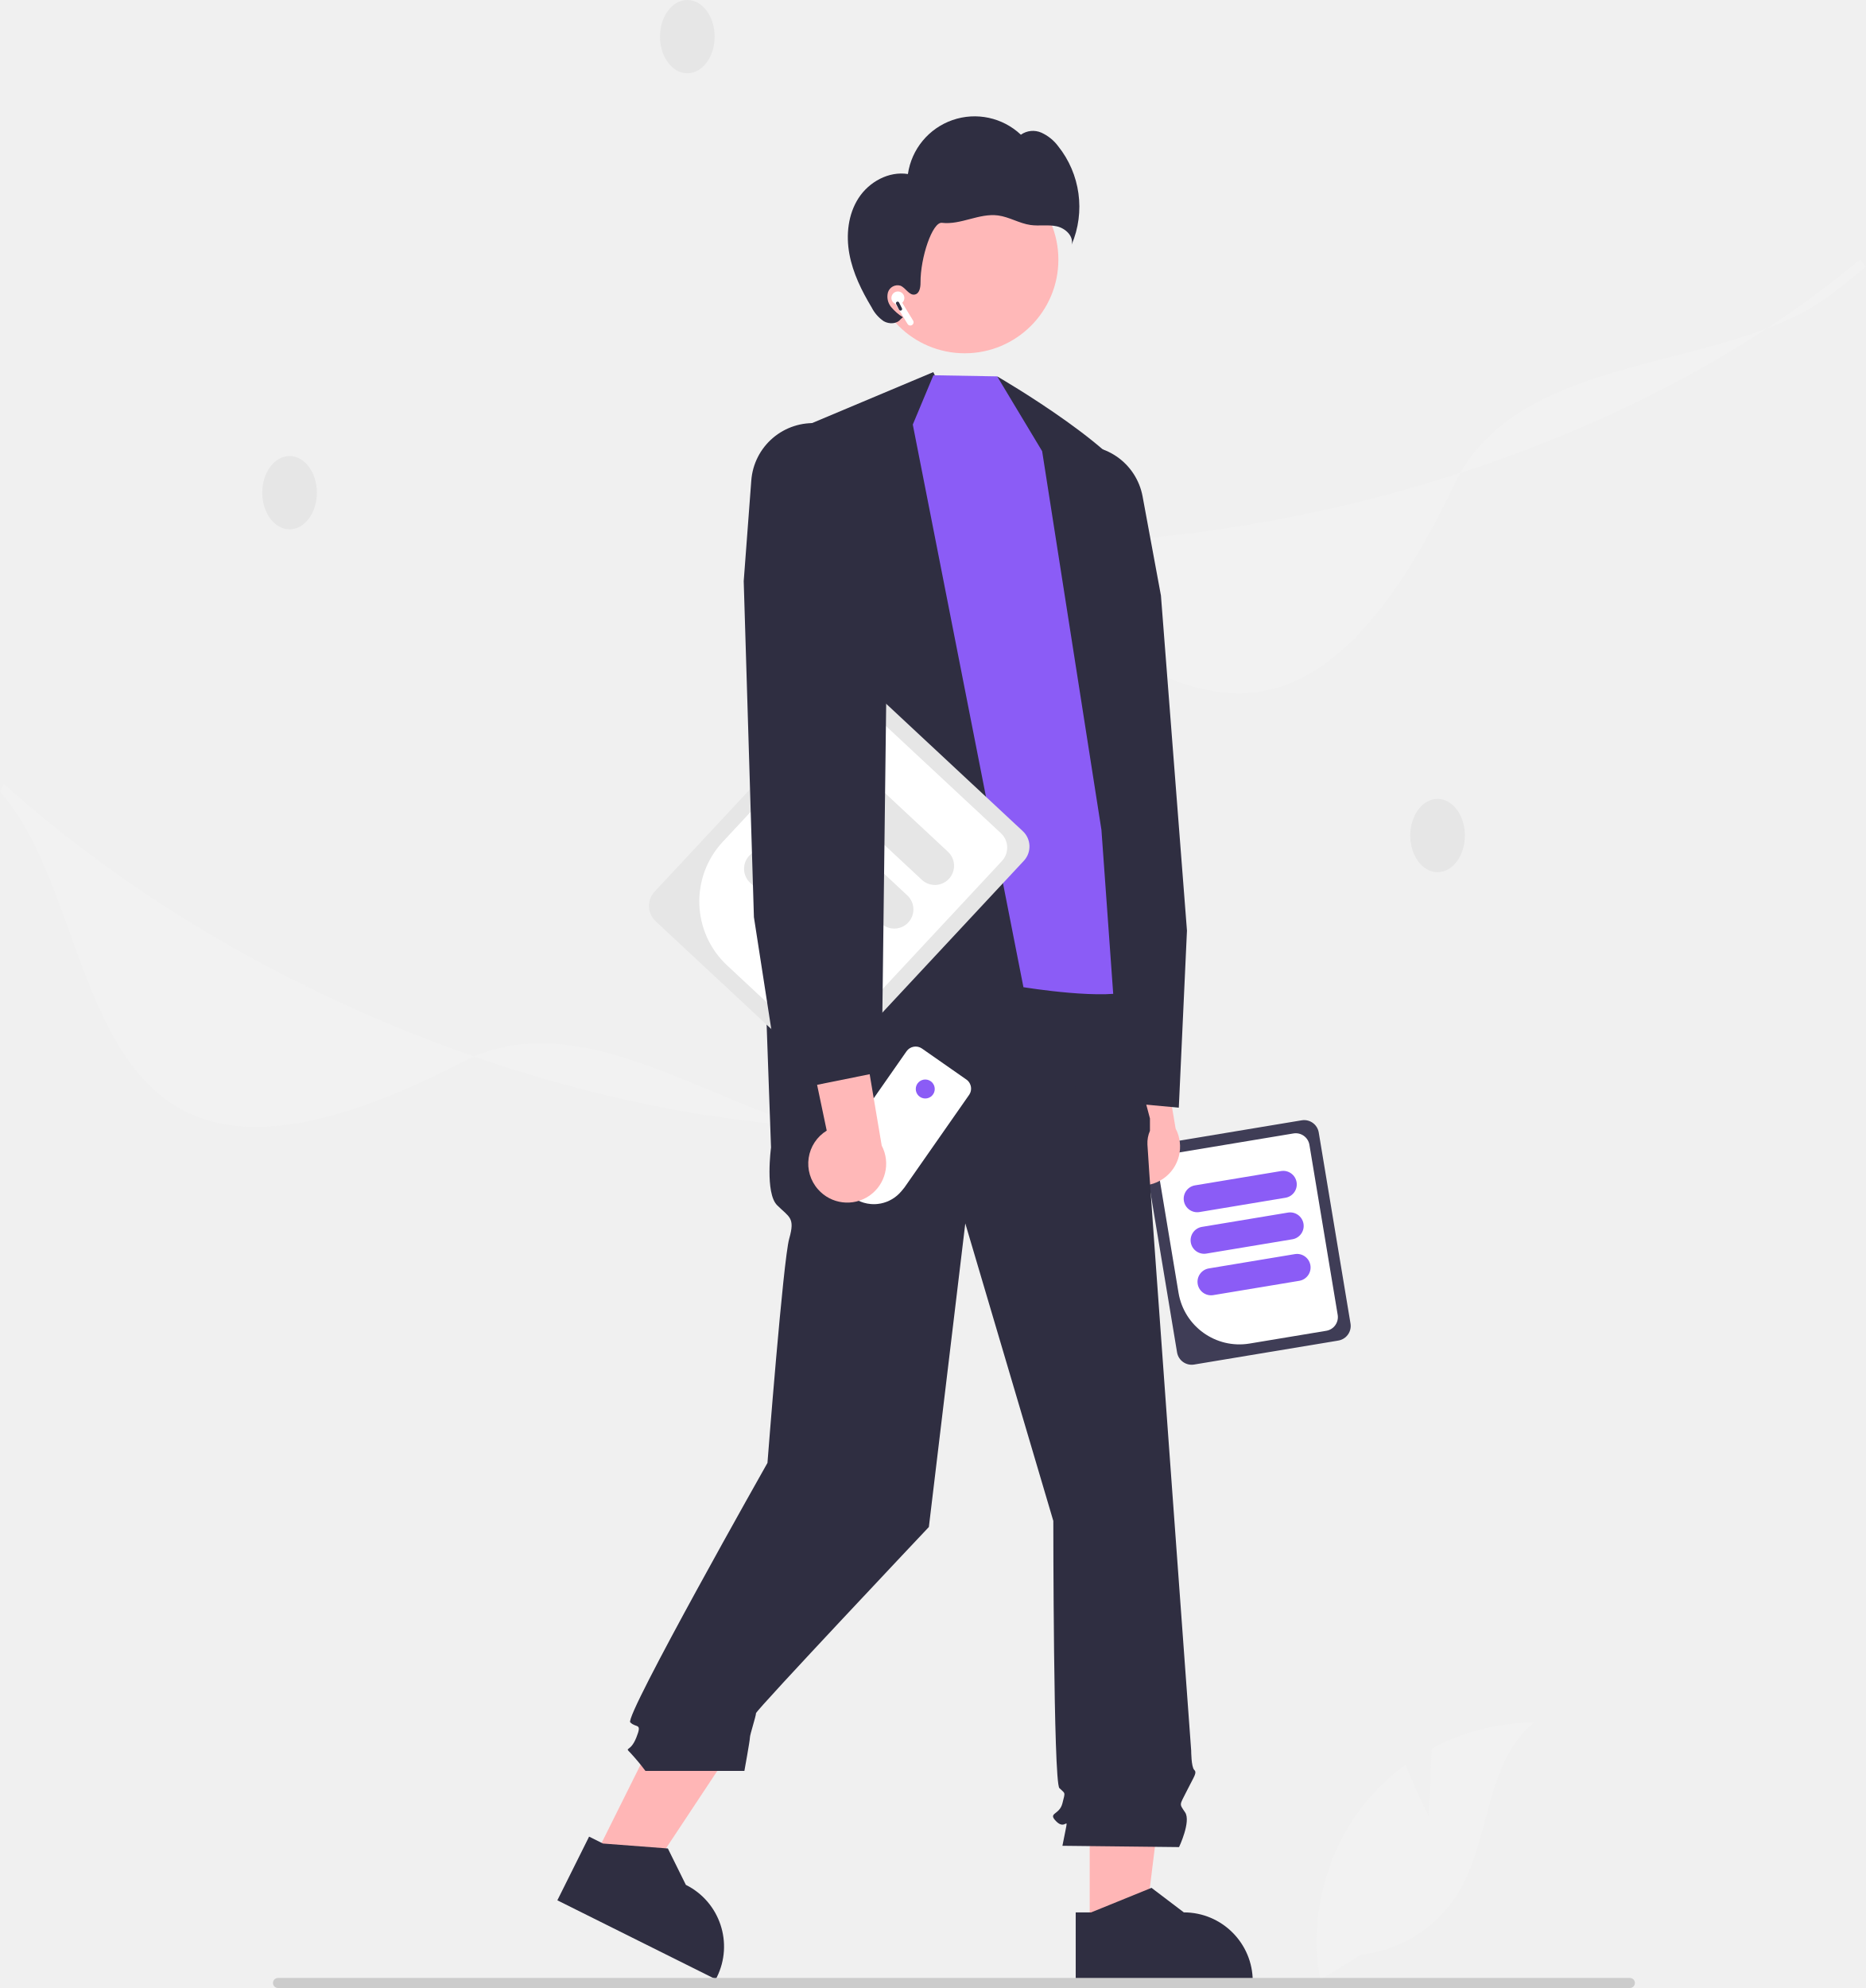
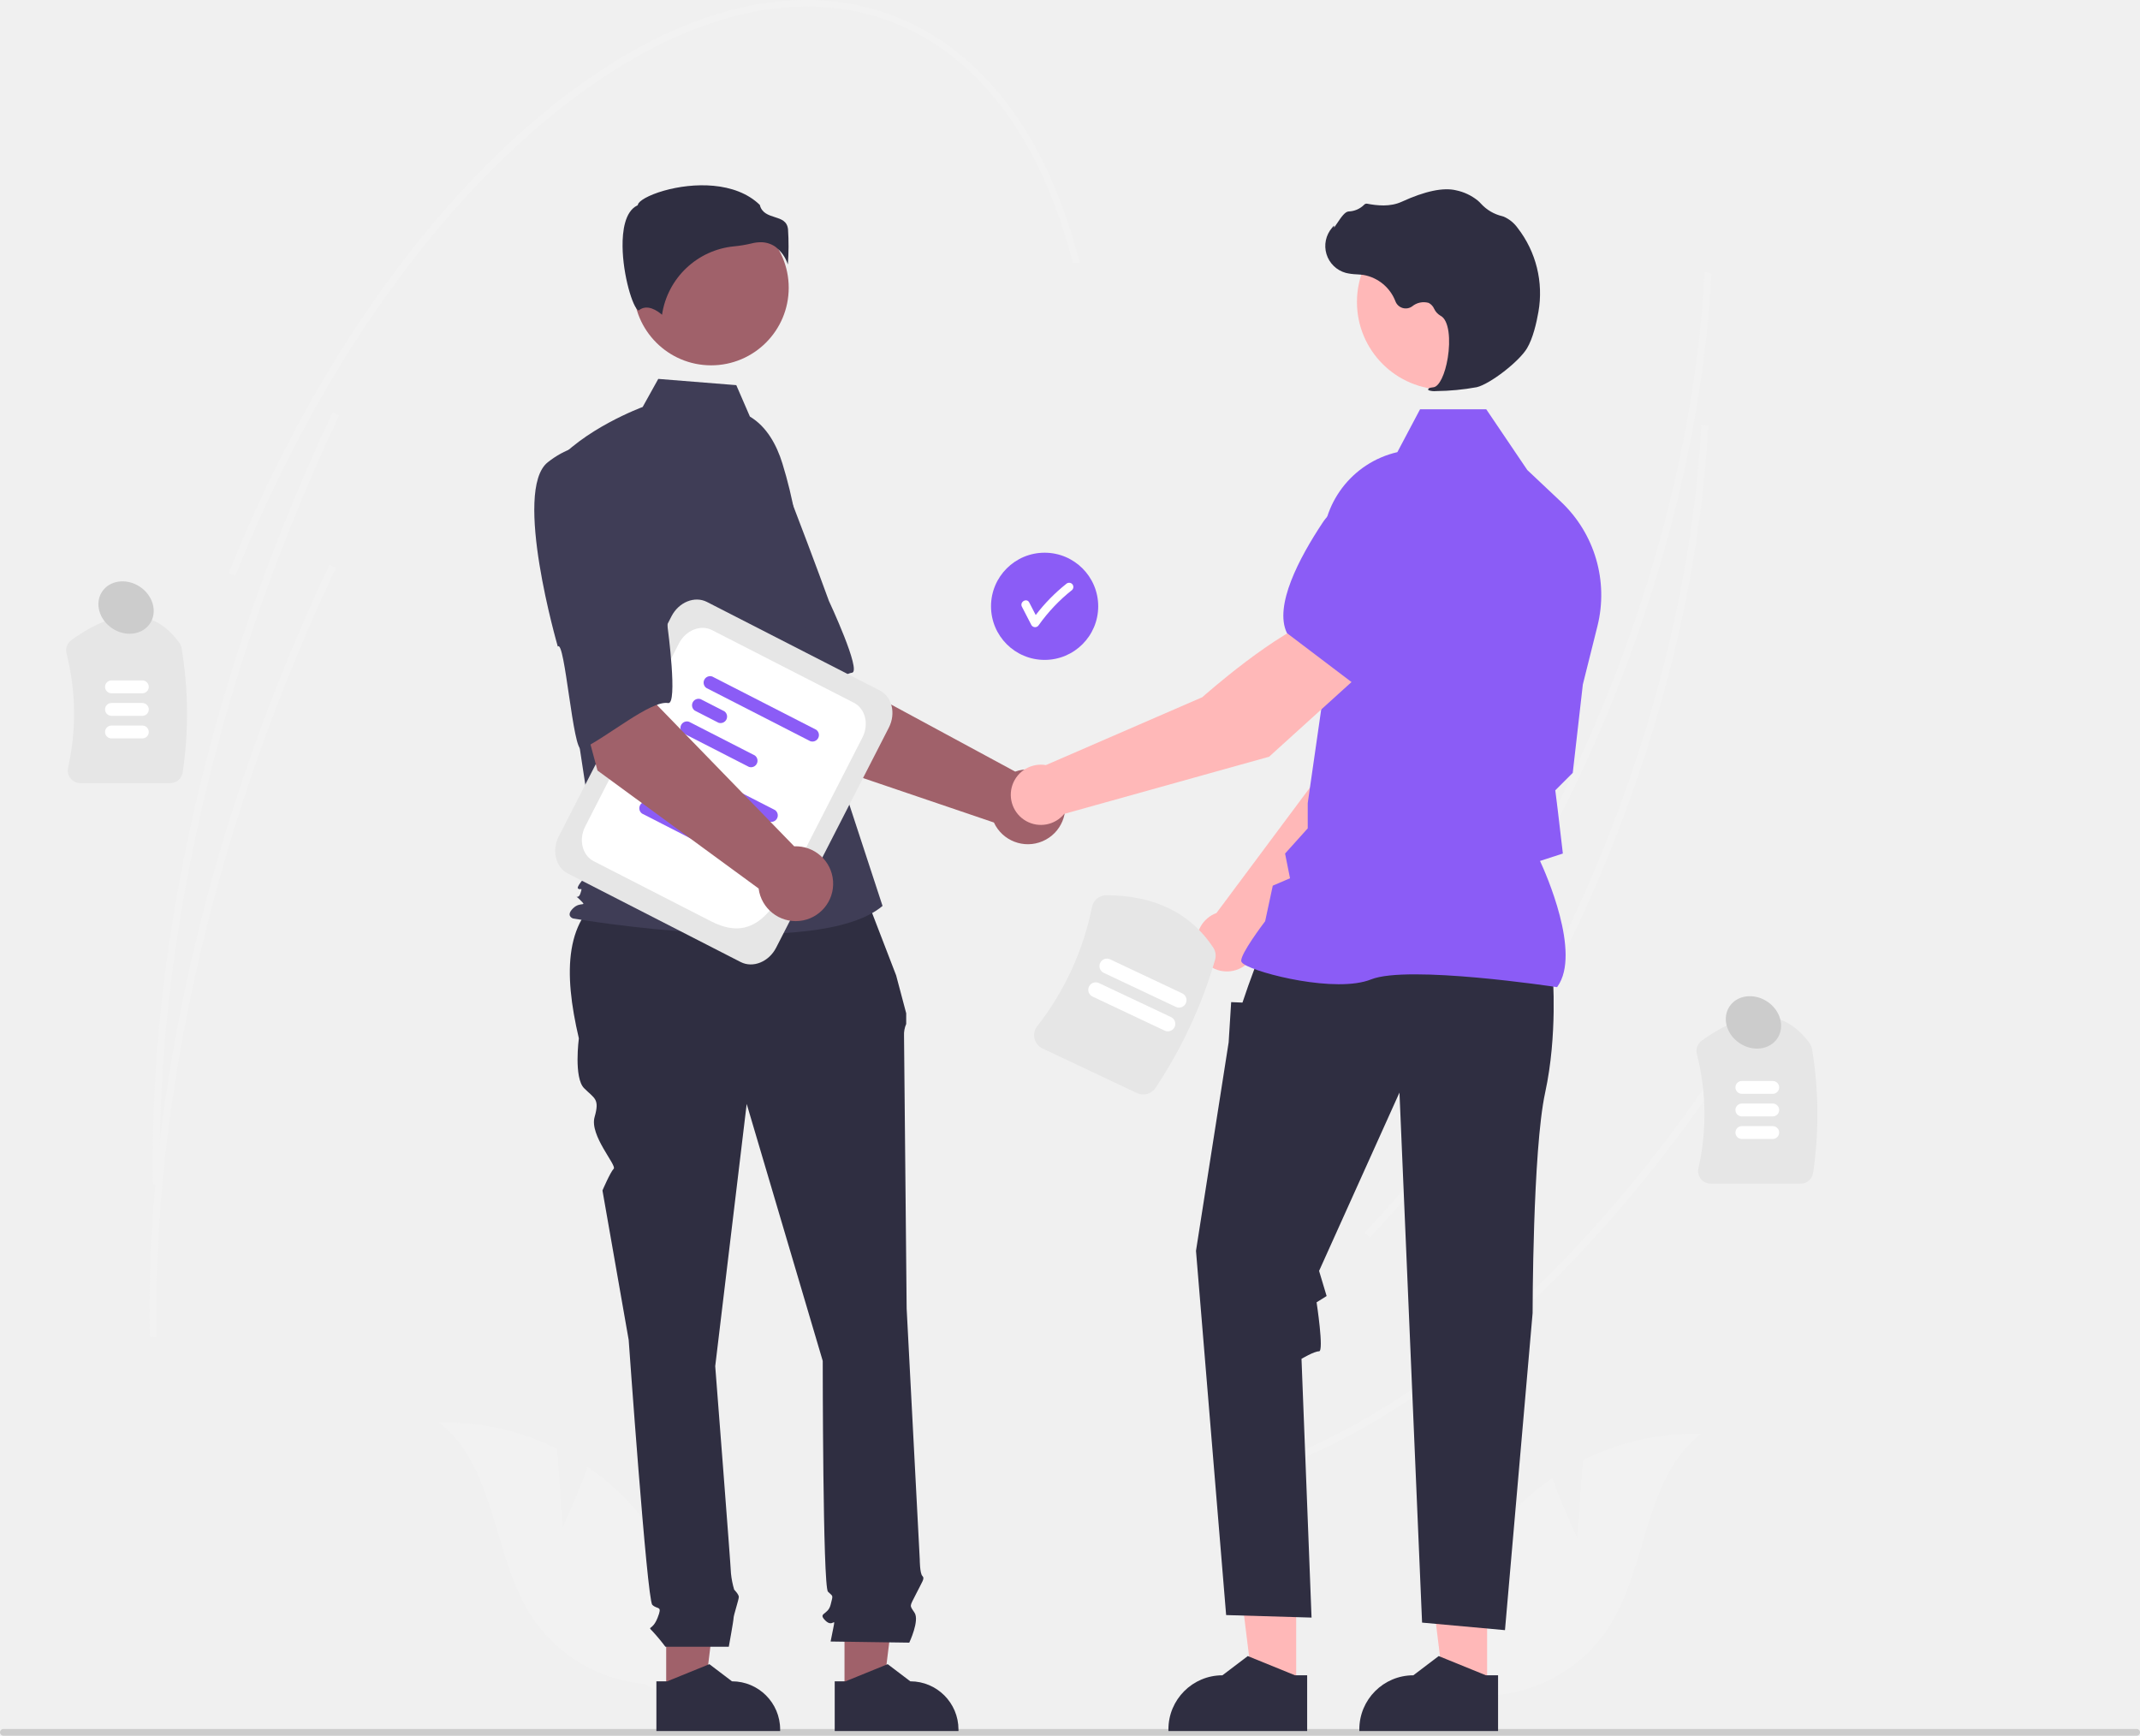
- <svg xmlns="http://www.w3.org/2000/svg" data-name="Layer 1" width="577.009" height="614.651" viewBox="0 0 577.009 614.651">
-   <path d="M582.477,494.539c-40.413,0-86.857-44.846-127.949-23.539-124.415,64.514-107.289-43.44-143.032-83.589l1.173-2.354c39.439,35.363,88.679,64.135,142.399,83.205,48.546,17.235,97.455,25.22,141.423,23.113l.076,2.829Q589.602,494.541,582.477,494.539Z" transform="translate(-311.4957 -142.6747)" fill="#f2f2f2" />
-   <path d="M877.474,233.885c-32.216,24.4-96.316,16.691-116.208,58.487-60.228,126.545-111.754,30.148-164.488,19.724l-.486-2.585c52.79,4.378,109.414-2.415,163.751-19.648,49.104-15.571,92.915-38.736,126.692-66.962l1.769,2.209Q883.155,229.584,877.474,233.885Z" transform="translate(-311.4957 -142.6747)" fill="#f2f2f2" />
-   <ellipse cx="89.545" cy="152.327" rx="8.447" ry="11.327" fill="#e6e6e6" />
-   <ellipse cx="444.545" cy="258.327" rx="8.447" ry="11.327" fill="#e6e6e6" />
-   <ellipse cx="212.545" cy="11.327" rx="8.447" ry="11.327" fill="#e6e6e6" />
-   <path d="M675.485,560.806l-9.823-59.076a4.577,4.577,0,0,1,3.76-5.26l44.615-7.419a4.577,4.577,0,0,1,5.26,3.76l9.824,59.076a4.577,4.577,0,0,1-3.76,5.26l-44.615,7.419A4.577,4.577,0,0,1,675.485,560.806Z" transform="translate(-311.4957 -142.6747)" fill="#3f3d56" />
-   <path d="M675.94,542.393l-6.315-37.979a4.286,4.286,0,0,1,3.521-4.926l38.343-6.376a4.287,4.287,0,0,1,4.926,3.521l8.742,52.569a4.287,4.287,0,0,1-3.522,4.926l-23.753,3.95A19.094,19.094,0,0,1,675.94,542.393Z" transform="translate(-311.4957 -142.6747)" fill="#fff" />
-   <path d="M677.595,513.979a4.189,4.189,0,0,1,3.441-4.814l26.598-4.423a4.184,4.184,0,1,1,1.373,8.255l-26.598,4.423A4.189,4.189,0,0,1,677.595,513.979Z" transform="translate(-311.4957 -142.6747)" fill="#8b5cf6" />
-   <path d="M679.73,526.819a4.189,4.189,0,0,1,3.441-4.814l26.598-4.423a4.184,4.184,0,1,1,1.373,8.255l-26.598,4.423A4.189,4.189,0,0,1,679.73,526.819Z" transform="translate(-311.4957 -142.6747)" fill="#8b5cf6" />
-   <path d="M681.865,539.66a4.189,4.189,0,0,1,3.441-4.814l26.598-4.423a4.184,4.184,0,1,1,1.373,8.255l-26.598,4.423A4.189,4.189,0,0,1,681.865,539.66Z" transform="translate(-311.4957 -142.6747)" fill="#8b5cf6" />
-   <path d="M655.34,505.125a11.967,11.967,0,0,1,2.691-18.151L642.469,412.873l20.626,7.93,11.941,70.792a12.031,12.031,0,0,1-19.696,13.529Z" transform="translate(-311.4957 -142.6747)" fill="#ffb8b8" />
-   <polygon points="336.978 596.816 353.955 596.815 362.032 531.329 336.975 531.33 336.978 596.816" fill="#ffb6b6" />
-   <path d="M644.143,733.947l4.779-0,18.657-7.587,10,7.586h.001a21.309,21.309,0,0,1,21.308,21.307v.692l-54.743.002Z" transform="translate(-311.4957 -142.6747)" fill="#2f2e41" />
-   <polygon points="183.573 574.742 198.768 582.315 235.209 527.31 212.783 516.133 183.573 574.742" fill="#ffb6b6" />
-   <path d="M493.665,710.524l4.277,2.132,20.082,1.532L523.59,725.438l.001.001a21.309,21.309,0,0,1,9.565,28.575l-.309.62L483.852,730.215Z" transform="translate(-311.4957 -142.6747)" fill="#2f2e41" />
-   <path d="M655.995,442.078l-107.949,2.816,1.877,52.567s-1.877,14.08,1.877,17.835,5.632,3.755,3.755,10.326-6.731,69.353-6.731,69.353-44.305,78.339-42.428,80.217,3.755,0,1.877,4.693-3.755,2.816-1.877,4.693a69.136,69.136,0,0,1,4.693,5.632h30.598s1.711-9.387,1.711-10.326,1.877-6.571,1.877-7.51,53.459-57.578,53.459-57.578l11.264-93.869,27.222,91.991s0,80.727,1.877,82.605,1.877.939.939,4.693-4.693,2.816-1.877,5.632,3.755-1.877,2.816,2.816l-.939,4.693,36.064.403s3.755-7.912,1.877-10.728-1.765-2.047.526-6.656,3.229-5.547,2.29-6.486-.939-5.931-.939-5.931S666.321,499.338,666.321,496.522a9.363,9.363,0,0,1,.78-4.223v-3.822L663.505,474.932Z" transform="translate(-311.4957 -142.6747)" fill="#2f2e41" />
-   <path d="M753.306,704.211l.931-20.943a67.64,67.64,0,0,1,31.55-7.986c-15.153,12.389-13.259,36.269-23.532,52.929A40.686,40.686,0,0,1,732.42,747.012l-12.68,7.764a68.176,68.176,0,0,1,14.37-55.246A65.855,65.855,0,0,1,746.212,688.284C749.249,696.292,753.306,704.211,753.306,704.211Z" transform="translate(-311.4957 -142.6747)" fill="#f2f2f2" />
-   <polygon points="288.604 115.052 342.675 224.404 332.096 357.116 263.002 350.803 250.612 131.022 288.604 115.052" fill="#2f2e41" />
-   <path d="M676.025,485.14l-31.596-2.888-.049-.401L623.177,306.291l4.745-13.156a19.265,19.265,0,0,1,14.414-12.327V280.808a19.181,19.181,0,0,1,22.488,15.343l5.674,30.649,8.05,103.603Z" transform="translate(-311.4957 -142.6747)" fill="#2f2e41" />
-   <path d="M593.763,273.943l6.372-15.246,19.722.346,20.565,29.09,21.585,90.773s7.753,66.31,0,69.81-34.029-.822-34.029-.822Z" transform="translate(-311.4957 -142.6747)" fill="#8b5cf6" />
-   <path d="M619.857,259.044s42.483,24.558,44.145,37.377,7.225,169.719,7.225,169.719l-15.023-9.708-4.106-57.184L633.762,282.169Z" transform="translate(-311.4957 -142.6747)" fill="#2f2e41" />
-   <circle cx="298.333" cy="80.273" r="28.954" fill="#ffb8b8" />
-   <path d="M576.987,203.923c3.251-5.03,9.352-8.382,15.267-7.44a20.848,20.848,0,0,1,34.932-12.16,6.483,6.483,0,0,1,6.34-.634,13.367,13.367,0,0,1,5.151,4.134,30.001,30.001,0,0,1,4.198,30.52c.723-2.628-1.911-5.1-4.571-5.69-2.661-.59-5.452-.032-8.15-.416-3.458-.492-6.567-2.498-10.031-2.95-2.911-.379-5.838.367-8.677,1.115-2.839.748-5.759,1.511-8.674,1.165-2.915-.346-6.67,10.702-6.62,18.483.01,1.475-.294,3.368-1.735,3.681-1.775.385-2.803-2.064-4.492-2.732a3.125,3.125,0,0,0-3.833,2.038,5.095,5.095,0,0,0,.973,4.563,15.056,15.056,0,0,0,3.65,3.166l-.696.579c-1.157,1.529-3.558,1.595-5.226.649a11.278,11.278,0,0,1-3.752-4.272c-3.086-5.133-5.793-10.601-6.882-16.49S573.736,208.953,576.987,203.923Z" transform="translate(-311.4957 -142.6747)" fill="#2f2e41" />
-   <path d="M513.921,418.352l57.845-62.06a6.484,6.484,0,0,1,9.154-.322l46.869,43.686a6.484,6.484,0,0,1,.322,9.154l-57.845,62.06a6.484,6.484,0,0,1-9.154.322l-46.869-43.686A6.484,6.484,0,0,1,513.921,418.352Z" transform="translate(-311.4957 -142.6747)" fill="#e6e6e6" />
-   <path d="M534.988,402.958l37.188-39.898a6.072,6.072,0,0,1,8.573-.301l40.28,37.545a6.073,6.073,0,0,1,.302,8.573l-51.475,55.225a6.073,6.073,0,0,1-8.573.301l-24.953-23.258A27.049,27.049,0,0,1,534.988,402.958Z" transform="translate(-311.4957 -142.6747)" fill="#fff" />
-   <path d="M568.322,380.271a5.934,5.934,0,0,1,8.377-.294l27.942,26.045a5.927,5.927,0,0,1-8.083,8.672l-27.942-26.045A5.934,5.934,0,0,1,568.322,380.271Z" transform="translate(-311.4957 -142.6747)" fill="#e6e6e6" />
-   <path d="M555.749,393.761a5.934,5.934,0,0,1,8.377-.294l27.942,26.045a5.927,5.927,0,1,1-8.083,8.672L556.043,402.138A5.934,5.934,0,0,1,555.749,393.761Z" transform="translate(-311.4957 -142.6747)" fill="#e6e6e6" />
-   <path d="M543.176,407.25a5.934,5.934,0,0,1,8.377-.294L579.495,433a5.927,5.927,0,0,1-8.083,8.672L543.47,415.627A5.934,5.934,0,0,1,543.176,407.25Z" transform="translate(-311.4957 -142.6747)" fill="#e6e6e6" />
-   <path d="M611.162,481.22l-19.999,28.636-.932,1.123a11.106,11.106,0,0,1-6.34,3.785q-.528.106-1.06.159a10.832,10.832,0,0,1-1.318.054c-.252-.004-.504-.018-.755-.04a11.078,11.078,0,0,1-4.177-1.217l-8.532-5.959a3.423,3.423,0,0,1-1.364-1.981,3.474,3.474,0,0,1-.083-1.217,3.42,3.42,0,0,1,.598-1.587l24.625-35.261a3.441,3.441,0,0,1,4.786-.85l13.703,9.57c.032.023.064.046.096.069.02.015.041.031.06.047.028.02.054.042.08.064.034.027.066.055.097.083.029.026.057.053.086.08l.017.016c.036.035.071.07.105.106.034.036.068.073.1.11.023.027.046.055.069.082l.002.003c.066.082.128.168.186.257.019.027.036.055.053.083l.008.012c.014.023.028.045.04.068.04.067.077.137.112.208a3.533,3.533,0,0,1,.153.36c.015.039.027.079.039.119.011.032.021.065.03.099l.003.007.004.013c.009.029.017.058.024.086.014.055.027.111.038.167.003.015.007.03.009.046.003.015.005.031.008.047.003.015.005.031.008.045l.004.024c.007.046.012.091.017.136.006.057.011.114.014.171.003.047.005.094.006.14.001.043.001.084 0.0.127a.29.29,0,0,1-.001.032c-0.0.044-.003.087-.005.13-.007.109-.019.218-.036.325-.007.04-.014.079-.022.119-.009.048-.02.096-.031.143-.004.018-.009.036-.013.053-.007.026-.014.052-.021.078-.008.029-.017.058-.026.086l-.022.068c-.014.041-.028.08-.043.12-.009.024-.018.047-.028.071a3.435,3.435,0,0,1-.247.493c-.012.019-.024.038-.036.058C611.221,481.134,611.192,481.177,611.162,481.22Z" transform="translate(-311.4957 -142.6747)" fill="#fff" />
-   <circle cx="286.123" cy="336.698" r="2.936" fill="#8b5cf6" />
-   <path d="M564.455,510.394a11.967,11.967,0,0,1,2.691-18.151l-15.562-74.101,20.626,7.93,11.941,70.792A12.031,12.031,0,0,1,564.455,510.394Z" transform="translate(-311.4957 -142.6747)" fill="#ffb8b8" />
-   <path d="M553.028,480.325l-8.395-54.087-3.154-103.876,2.344-31.134a19.18,19.18,0,0,1,20.706-17.673,19.266,19.266,0,0,1,15.657,10.704l6.133,12.569-2.19,177.226Z" transform="translate(-311.4957 -142.6747)" fill="#2f2e41" />
-   <path d="M817.065,755.772a1.549,1.549,0,0,1-1.553,1.553H397.462a1.553,1.553,0,0,1,0-3.106H815.512A1.549,1.549,0,0,1,817.065,755.772Z" transform="translate(-311.4957 -142.6747)" fill="#ccc" />
-   <path d="M587.156,234.683a2,2,0,1,1,3.34,1.593l3.361,5.524a1,1,0,0,1-1.709,1.04l-3.78-6.211A1.995,1.995,0,0,1,587.156,234.683Z" transform="translate(-311.4957 -142.6747)" fill="#fff" />
-   <rect x="589.01" y="235.82" width="1" height="3" rx="0.5" transform="translate(911.2402 41.08244) rotate(153.2366)" fill="#2f2e41" />
+ <svg xmlns="http://www.w3.org/2000/svg" data-name="Layer 1" width="758.67" height="615.326" viewBox="0 0 758.67 615.326">
+   <path d="M826.33,254.42c-3.941,43.423-15.169,89.211-32.778,133.39-21.775,54.633-51.526,102.754-86.037,139.159l-1.915-1.67c34.344-36.231,63.959-84.139,85.643-138.546,19.597-49.167,31.254-100.332,33.724-147.942l2.447.41Q827.027,246.764,826.33,254.42Z" transform="translate(-220.665 -142.3368)" fill="#f2f2f2" />
+   <path d="M842.027,506.615c-48.472,77.116-107.28,132.216-165.59,155.148l-1.18-2.163C733.164,636.826,791.627,582.009,839.878,505.245Z" transform="translate(-220.665 -142.3368)" fill="#f2f2f2" />
+   <path d="M825.154,308.484c-3.941,43.423-15.169,89.211-32.778,133.39C770.601,496.506,740.85,544.627,706.34,581.033l-1.915-1.67c34.344-36.231,63.959-84.139,85.643-138.546,19.597-49.167,31.254-100.332,33.724-147.942l2.447.41Q825.85,300.827,825.154,308.484Z" transform="translate(-220.665 -142.3368)" fill="#f2f2f2" />
+   <path d="M280.991,419.965H249.187a4.501,4.501,0,0,1-3.535-1.703,4.408,4.408,0,0,1-.863-3.746,86.49,86.49,0,0,0-.555-40.536,4.509,4.509,0,0,1,1.75-4.738c16.354-11.762,29.232-11.42,38.279,1.016a4.519,4.519,0,0,1,.791,1.91,141.54,141.54,0,0,1,.396,43.925A4.491,4.491,0,0,1,280.991,419.965Z" transform="translate(-220.665 -142.3368)" fill="#e6e6e6" />
+   <path d="M271.131,388.116H260.19a2.281,2.281,0,0,1,0-4.562h10.941a2.281,2.281,0,0,1,0,4.562Z" transform="translate(-220.665 -142.3368)" fill="#fff" />
+   <path d="M271.131,396.116H260.19a2.281,2.281,0,0,1,0-4.562h10.941a2.281,2.281,0,0,1,0,4.562Z" transform="translate(-220.665 -142.3368)" fill="#fff" />
+   <path d="M271.131,404.116H260.19a2.281,2.281,0,0,1,0-4.562h10.941a2.281,2.281,0,0,1,0,4.562Z" transform="translate(-220.665 -142.3368)" fill="#fff" />
+   <path d="M858.991,561.965H827.187a4.501,4.501,0,0,1-3.535-1.703,4.408,4.408,0,0,1-.863-3.746,86.49,86.49,0,0,0-.555-40.536,4.509,4.509,0,0,1,1.75-4.738c16.354-11.762,29.232-11.42,38.279,1.016a4.519,4.519,0,0,1,.791,1.91,141.54,141.54,0,0,1,.396,43.925A4.491,4.491,0,0,1,858.991,561.965Z" transform="translate(-220.665 -142.3368)" fill="#e6e6e6" />
+   <path d="M849.131,530.116H838.19a2.281,2.281,0,0,1,0-4.562h10.941a2.281,2.281,0,0,1,0,4.562Z" transform="translate(-220.665 -142.3368)" fill="#fff" />
+   <path d="M849.131,538.116H838.19a2.281,2.281,0,0,1,0-4.562h10.941a2.281,2.281,0,0,1,0,4.562Z" transform="translate(-220.665 -142.3368)" fill="#fff" />
+   <path d="M849.131,546.116H838.19a2.281,2.281,0,0,1,0-4.562h10.941a2.281,2.281,0,0,1,0,4.562Z" transform="translate(-220.665 -142.3368)" fill="#fff" />
+   <path d="M979.335,756.473a1.186,1.186,0,0,1-1.19,1.19H221.855a1.19,1.19,0,0,1,0-2.38h756.29A1.187,1.187,0,0,1,979.335,756.473Z" transform="translate(-220.665 -142.3368)" fill="#ccc" />
+   <path d="M420.168,683.613,418.185,656.024a89.244,89.244,0,0,0-41.899-9.396c20.432,15.793,18.795,47.358,32.945,68.96a53.681,53.681,0,0,0,40.028,23.722L466.263,749.092a89.952,89.952,0,0,0-20.944-72.346A86.888,86.888,0,0,0,428.951,662.351C425.234,673.022,420.168,683.613,420.168,683.613Z" transform="translate(-220.665 -142.3368)" fill="#f2f2f2" />
+   <path d="M779.832,687.613l1.984-27.589a89.244,89.244,0,0,1,41.899-9.396c-20.432,15.793-18.795,47.358-32.945,68.96a53.681,53.681,0,0,1-40.028,23.722L733.737,753.092a89.952,89.952,0,0,1,20.944-72.346A86.888,86.888,0,0,1,771.049,666.351C774.766,677.022,779.832,687.613,779.832,687.613Z" transform="translate(-220.665 -142.3368)" fill="#f2f2f2" />
+   <circle cx="370.335" cy="214.942" r="19" fill="#8b5cf6" />
+   <path d="M600.753,349.361a1.537,1.537,0,0,0-2.121,0,62.934,62.934,0,0,0-10.782,11.013q-1.152-2.23-2.305-4.459c-.887-1.716-3.476-.2-2.59,1.514q1.685,3.261,3.371,6.522a1.518,1.518,0,0,0,2.59,0,60.748,60.748,0,0,1,11.837-12.469A1.509,1.509,0,0,0,600.753,349.361Z" transform="translate(-220.665 -142.3368)" fill="#fff" />
+   <path d="M505.985,411.156,477.333,366.161l33.178-17.768,8.708,34.33,61.355,33.155a13.266,13.266,0,1,1-7.55,18.048Z" transform="translate(-220.665 -142.3368)" fill="#a0616a" />
+   <path d="M456.4,312.193c-9.002,13.218,22.99,61.263,22.99,61.263,1.559-3.359,16.457,34.366,18.952,32.138,7.092-6.334,18.194-23.976,24.365-24.763,3.529-.45-8.185-25.478-8.185-25.478s-5.354-14.779-12.618-33.659a33.903,33.903,0,0,0-24.626-21.535S465.403,298.975,456.4,312.193Z" transform="translate(-220.665 -142.3368)" fill="#3f3d56" />
+   <polygon points="236.175 600.491 249.782 600.49 256.255 548.005 236.172 548.006 236.175 600.491" fill="#a0616a" />
+   <path d="M453.368,738.385l3.83-0,14.953-6.081,8.014,6.08h.001a17.078,17.078,0,0,1,17.077,17.077v.555l-43.875.002Z" transform="translate(-220.665 -142.3368)" fill="#2f2e41" />
+   <polygon points="299.391 600.491 312.998 600.49 319.472 548.005 299.389 548.006 299.391 600.491" fill="#a0616a" />
+   <path d="M516.585,738.385l3.83-0,14.953-6.081,8.014,6.08h.001a17.078,17.078,0,0,1,17.077,17.077v.555l-43.875.002Z" transform="translate(-220.665 -142.3368)" fill="#2f2e41" />
+   <path d="M525.946,455.889l-88.507,2.213c-16.809,9.13-17.065,28.891-11.557,52.352,0,0-1.859,13.945,1.859,17.663s5.578,3.719,3.719,10.226,7.964,17.136,6.771,18.33-3.982,7.701-3.982,7.701l9.297,52.99s6.508,92.036,8.367,93.895,3.719,0,1.859,4.648-3.719,2.789-1.859,4.648a68.471,68.471,0,0,1,4.648,5.578h22.476s1.695-9.297,1.695-10.226,1.859-6.508,1.859-7.437-1.643-2.573-1.643-2.573a30.585,30.585,0,0,1-1.146-5.794c0-1.859-5.578-73.443-5.578-73.443L485.38,533.695l26.96,91.106s0,79.95,1.859,81.81,1.859.93.93,4.648-4.648,2.789-1.859,5.578,3.719-1.859,2.789,2.789l-.93,4.648,27.89.399s3.719-7.836,1.859-10.625-1.748-2.028.521-6.592,3.198-5.494,2.268-6.423-.93-5.874-.93-5.874l-4.648-88.951s-.93-93.895-.93-96.684a9.273,9.273,0,0,1,.772-4.182V501.556l-3.561-13.414Z" transform="translate(-220.665 -142.3368)" fill="#2f2e41" />
+   <circle cx="252.113" cy="102.015" r="27.5" fill="#a0616a" />
+   <path d="M486.528,290.027c5.924,3.522,9.468,9.993,11.503,16.579a157.109,157.109,0,0,1,6.751,37.537l2.149,38.141,26.613,81.214c-23.064,19.516-109.759,4.435-109.759,4.435s-2.661-.887,0-3.548,5.252-.304,2.591-2.965-.827.304.06-2.358,0-.887-.887-1.774,6.867-8.871,6.867-8.871L425.319,401.8l-8.871-94.031c10.645-13.306,32.054-21.15,32.054-21.15l5.532-9.957,27.659,2.213Z" transform="translate(-220.665 -142.3368)" fill="#3f3d56" />
+   <path d="M495.448,229.742a12.744,12.744,0,0,1,4.527,6.36A89.513,89.513,0,0,0,500.034,223.623c-.324-2.92-2.38-3.577-4.761-4.338-2.15-.688-4.581-1.464-5.236-4.299-8.644-8.409-23.692-7.985-33.991-5.052-5.667,1.614-8.927,3.688-9.219,4.903l-.06.25-.23.115c-4.368,2.184-5.218,9.081-5.162,14.482.106,10.176,3.62,21.733,5.599,22.672.105.05.131.03.177-.008h0c2.98-2.382,6.616.181,8.214,1.574A28.601,28.601,0,0,1,480.974,229.662a44.879,44.879,0,0,0,6.172-1.035,12.995,12.995,0,0,1,3.153-.414A8.974,8.974,0,0,1,495.448,229.742Z" transform="translate(-220.665 -142.3368)" fill="#2f2e41" />
+   <path d="M666.162,477.801l52.899-53.718,13.937-42.963-22.428-9.072c-11.11,11.207-22.547,45.515-22.547,45.515l-36.106,48.458c-.288.107-.576.22-.859.354A10.687,10.687,0,1,0,666.162,477.801Z" transform="translate(-220.665 -142.3368)" fill="#ffb8b8" />
+   <path d="M704.453,376.963l28.363,8.205.106-.02c10.426-2.024,18.673-19.35,23.755-33.529a19.596,19.596,0,0,0-10.615-24.558h0a19.639,19.639,0,0,0-20.495,3.125L711.425,342.363Z" transform="translate(-220.665 -142.3368)" fill="#8b5cf6" />
+   <polygon points="459.521 598.895 444.267 598.894 437.011 540.059 459.523 540.06 459.521 598.895" fill="#ffb8b8" />
+   <path d="M684.077,736.251l-4.293-0-16.762-6.817-8.984,6.816h-.001a19.145,19.145,0,0,0-19.144,19.144v.622l49.184.002Z" transform="translate(-220.665 -142.3368)" fill="#2f2e41" />
+   <polygon points="527.204 598.895 511.95 598.894 504.694 540.059 527.207 540.06 527.204 598.895" fill="#ffb8b8" />
+   <path d="M751.76,736.251l-4.293-0-16.762-6.817-8.984,6.816H721.719a19.145,19.145,0,0,0-19.144,19.144v.622l49.184.002Z" transform="translate(-220.665 -142.3368)" fill="#2f2e41" />
+   <path d="M771.128,487.806s1.781,21.374-2.672,41.857-4.453,78.17-4.453,78.17l-9.796,112.411-29.389-2.672-8.015-187.91-28.498,63.23,2.672,8.906-3.559,2.226s2.668,17.366.887,17.366-6.234,2.672-6.234,2.672l3.562,91.728-30.279-.891L644.667,585.769,656.245,511.852l.891-14.249,4.008.165,2.041-5.953,3.748-10.242Z" transform="translate(-220.665 -142.3368)" fill="#2f2e41" />
+   <path d="M772.667,492.296l.159-.223c8.477-11.868-4.272-40.386-6.195-44.52l8.099-2.628L772.906,429.422l-.864-6.911,6.19-6.19.017-.154,3.562-31.17,5.179-20.703a45.452,45.452,0,0,0-12.901-44.048l-11.972-11.288-14.55-21.529h-23.463l-8.045,15.196a34.199,34.199,0,0,0-26.46,34.916l1.823,39.855-7.138,49.623-.004,8.98-8.033,8.927,1.754,8.77-6.114,2.62-2.7,12.597c-1.117,1.474-8.491,11.306-8.491,13.994,0,.404.298.794.937,1.226,5.025,3.403,32.8,10.34,45.092,5.421,13.094-5.236,65.145,2.619,65.67,2.699Z" transform="translate(-220.665 -142.3368)" fill="#8b5cf6" />
+   <circle cx="512.141" cy="107.068" r="31.074" fill="#ffb8b8" />
+   <path d="M729.829,280.982a84.513,84.513,0,0,0,14.346-1.375c4.687-1.08,15.027-9.076,17.846-13.799h0c2.094-3.51,3.35-8.938,4.036-12.874a37.779,37.779,0,0,0-7.379-29.811,11.936,11.936,0,0,0-4.926-3.989c-.174-.063-.354-.118-.534-.165a14.727,14.727,0,0,1-7.44-4.342,12.145,12.145,0,0,0-1.25-1.221,18.14,18.14,0,0,0-7.664-3.604c-4.529-1.088-11.006.275-19.253,4.054-4.143,1.899-8.742,1.369-12.286.695a1.154,1.154,0,0,0-1.076.4,8.144,8.144,0,0,1-5.476,2.349c-1.258.088-2.535,1.866-4.074,4.182-.349.526-.757,1.139-1.052,1.514l-.059-.703-.692.804a9.883,9.883,0,0,0,4.876,15.981,19.273,19.273,0,0,0,3.891.517c.795.051,1.617.103,2.407.22a14.9,14.9,0,0,1,11.318,9.38,3.897,3.897,0,0,0,5.928,1.739,6.438,6.438,0,0,1,5.837-1.219,4.274,4.274,0,0,1,1.944,2.093,5.57,5.57,0,0,0,2.176,2.41c3.235,1.564,3.644,8.85,2.654,14.959-.954,5.888-3.03,10.184-5.047,10.445-1.553.201-1.729.317-1.834.595l-.094.249.181.226A6.364,6.364,0,0,0,729.829,280.982Z" transform="translate(-220.665 -142.3368)" fill="#2f2e41" />
+   <path d="M704.048,380.286,689.111,361.254c-15.215,4.19-42.211,28.253-42.211,28.253l-55.442,24.059a10.681,10.681,0,1,0,6.489,17.307l72.627-20.262Z" transform="translate(-220.665 -142.3368)" fill="#ffb8b8" />
+   <path d="M700.468,384.637l23.568-26.273,1.309-18.616a19.641,19.641,0,0,0-9.747-18.298h0a19.595,19.595,0,0,0-26.032,6.171c-8.328,12.551-17.286,29.52-12.677,39.087l.047.097Z" transform="translate(-220.665 -142.3368)" fill="#8b5cf6" />
+   <path d="M483.244,483.387,421.99,452.015c-4.357-2.231-5.8-8.15-3.217-13.194L458.712,360.838c2.583-5.044,8.229-7.332,12.586-5.1l61.254,31.371c4.357,2.231,5.8,8.15,3.217,13.194l-39.939,77.984C493.248,483.33,487.601,485.618,483.244,483.387Z" transform="translate(-220.665 -142.3368)" fill="#e6e6e6" />
+   <path d="M472.778,468.965l-41.617-21.314c-4.081-2.09-5.433-7.633-3.013-12.357l33.181-64.788c2.419-4.724,7.707-6.866,11.788-4.776l50.265,25.743c4.081,2.09,5.432,7.633,3.013,12.356l-18.026,35.196C497.593,460.066,490.955,478.274,472.778,468.965Z" transform="translate(-220.665 -142.3368)" fill="#fff" />
+   <path d="M493.355,433.585l-36.861-18.878a2.305,2.305,0,0,1,2.08-4.06l36.861,18.878a2.305,2.305,0,0,1-2.08,4.06Z" transform="translate(-220.665 -142.3368)" fill="#8b5cf6" />
+   <path d="M460.797,427.037l-8.412-4.308a2.306,2.306,0,0,1,2.08-4.061l8.412,4.308a2.306,2.306,0,0,1-2.08,4.061Z" transform="translate(-220.665 -142.3368)" fill="#8b5cf6" />
+   <path d="M471.587,442.69,448.276,430.751a2.306,2.306,0,0,1,2.08-4.061l23.311,11.939a2.306,2.306,0,0,1-2.08,4.061Z" transform="translate(-220.665 -142.3368)" fill="#8b5cf6" />
+   <path d="M507.942,405.103l-36.861-18.878a2.305,2.305,0,0,1,2.08-4.06l36.861,18.878a2.305,2.305,0,0,1-2.08,4.06Z" transform="translate(-220.665 -142.3368)" fill="#8b5cf6" />
+   <path d="M475.384,398.555l-8.412-4.308a2.306,2.306,0,0,1,2.08-4.061l8.412,4.308a2.306,2.306,0,0,1-2.08,4.061Z" transform="translate(-220.665 -142.3368)" fill="#8b5cf6" />
+   <path d="M486.174,414.208,462.863,402.269a2.306,2.306,0,0,1,2.08-4.061l23.311,11.939a2.306,2.306,0,0,1-2.08,4.061Z" transform="translate(-220.665 -142.3368)" fill="#8b5cf6" />
+   <path d="M432.485,415.494l-13.838-51.517,36.979-7L453.638,392.338l48.588,50.03a13.266,13.266,0,1,1-12.615,14.953Z" transform="translate(-220.665 -142.3368)" fill="#a0616a" />
+   <path d="M414.863,306.216c-12.552,9.909,3.559,65.338,3.559,65.338,2.494-2.737,5.393,37.72,8.442,36.342,8.665-3.915,24.547-17.416,30.67-16.316,3.502.629-.167-26.76-.167-26.76s-.675-15.705-1.943-35.894a33.903,33.903,0,0,0-17.034-27.93S427.415,296.306,414.863,306.216Z" transform="translate(-220.665 -142.3368)" fill="#3f3d56" />
+   <path d="M623.719,529.841l-33.426-15.784a5.231,5.231,0,0,1-2.87-3.544,5.124,5.124,0,0,1,.952-4.365,100.58,100.58,0,0,0,19.413-42.254,5.197,5.197,0,0,1,5.092-4.19c17.048.058,29.789,6.283,37.868,18.499a5.261,5.261,0,0,1,.688,4.376,164.527,164.527,0,0,1-21.108,45.407A5.22,5.22,0,0,1,623.719,529.841Z" transform="translate(-220.665 -142.3368)" fill="#e6e6e6" />
+   <path d="M633.552,507.703,607.994,495.634a2.651,2.651,0,1,1,2.264-4.795l25.558,12.069a2.651,2.651,0,1,1-2.264,4.795Z" transform="translate(-220.665 -142.3368)" fill="#fff" />
+   <path d="M637.522,499.295,611.964,487.226a2.651,2.651,0,0,1,2.264-4.795l25.558,12.069a2.651,2.651,0,0,1-2.264,4.795Z" transform="translate(-220.665 -142.3368)" fill="#fff" />
+   <path d="M603.371,235.352l-2.379.261c-10.607-41.684-31.168-70.563-59.462-83.514-35.968-16.463-80.443-5.408-125.234,31.13-45.018,36.724-84.872,94.733-112.217,163.343l-2.308-1.056c27.466-68.909,67.523-127.198,112.794-164.127,45.498-37.115,90.881-48.252,127.79-31.357C571.459,163.353,592.558,192.857,603.371,235.352Z" transform="translate(-220.665 -142.3368)" fill="#f2f2f2" />
+   <path d="M340.897,289.64c-6.222,13.107-12.139,26.685-17.589,40.358-31.361,78.682-47.253,159.038-45.954,232.383l-2.451-.262c-1.3-73.619,14.638-154.251,46.097-233.178,5.465-13.711,11.4-27.328,17.64-40.472Z" transform="translate(-220.665 -142.3368)" fill="#f2f2f2" />
+   <path d="M339.721,343.704c-6.222,13.107-12.139,26.685-17.589,40.358-31.361,78.682-47.253,159.038-45.954,232.383l-2.451-.262c-1.3-73.619,14.638-154.251,46.097-233.178,5.465-13.711,11.4-27.328,17.64-40.472Z" transform="translate(-220.665 -142.3368)" fill="#f2f2f2" />
+   <ellipse cx="265.356" cy="357.719" rx="8.857" ry="10.195" transform="translate(-400.121 238.1651) rotate(-56.36398)" fill="#ccc" />
+   <ellipse cx="842.298" cy="504.788" rx="8.857" ry="10.195" transform="translate(-265.2016 784.1168) rotate(-56.36398)" fill="#ccc" />
</svg>
